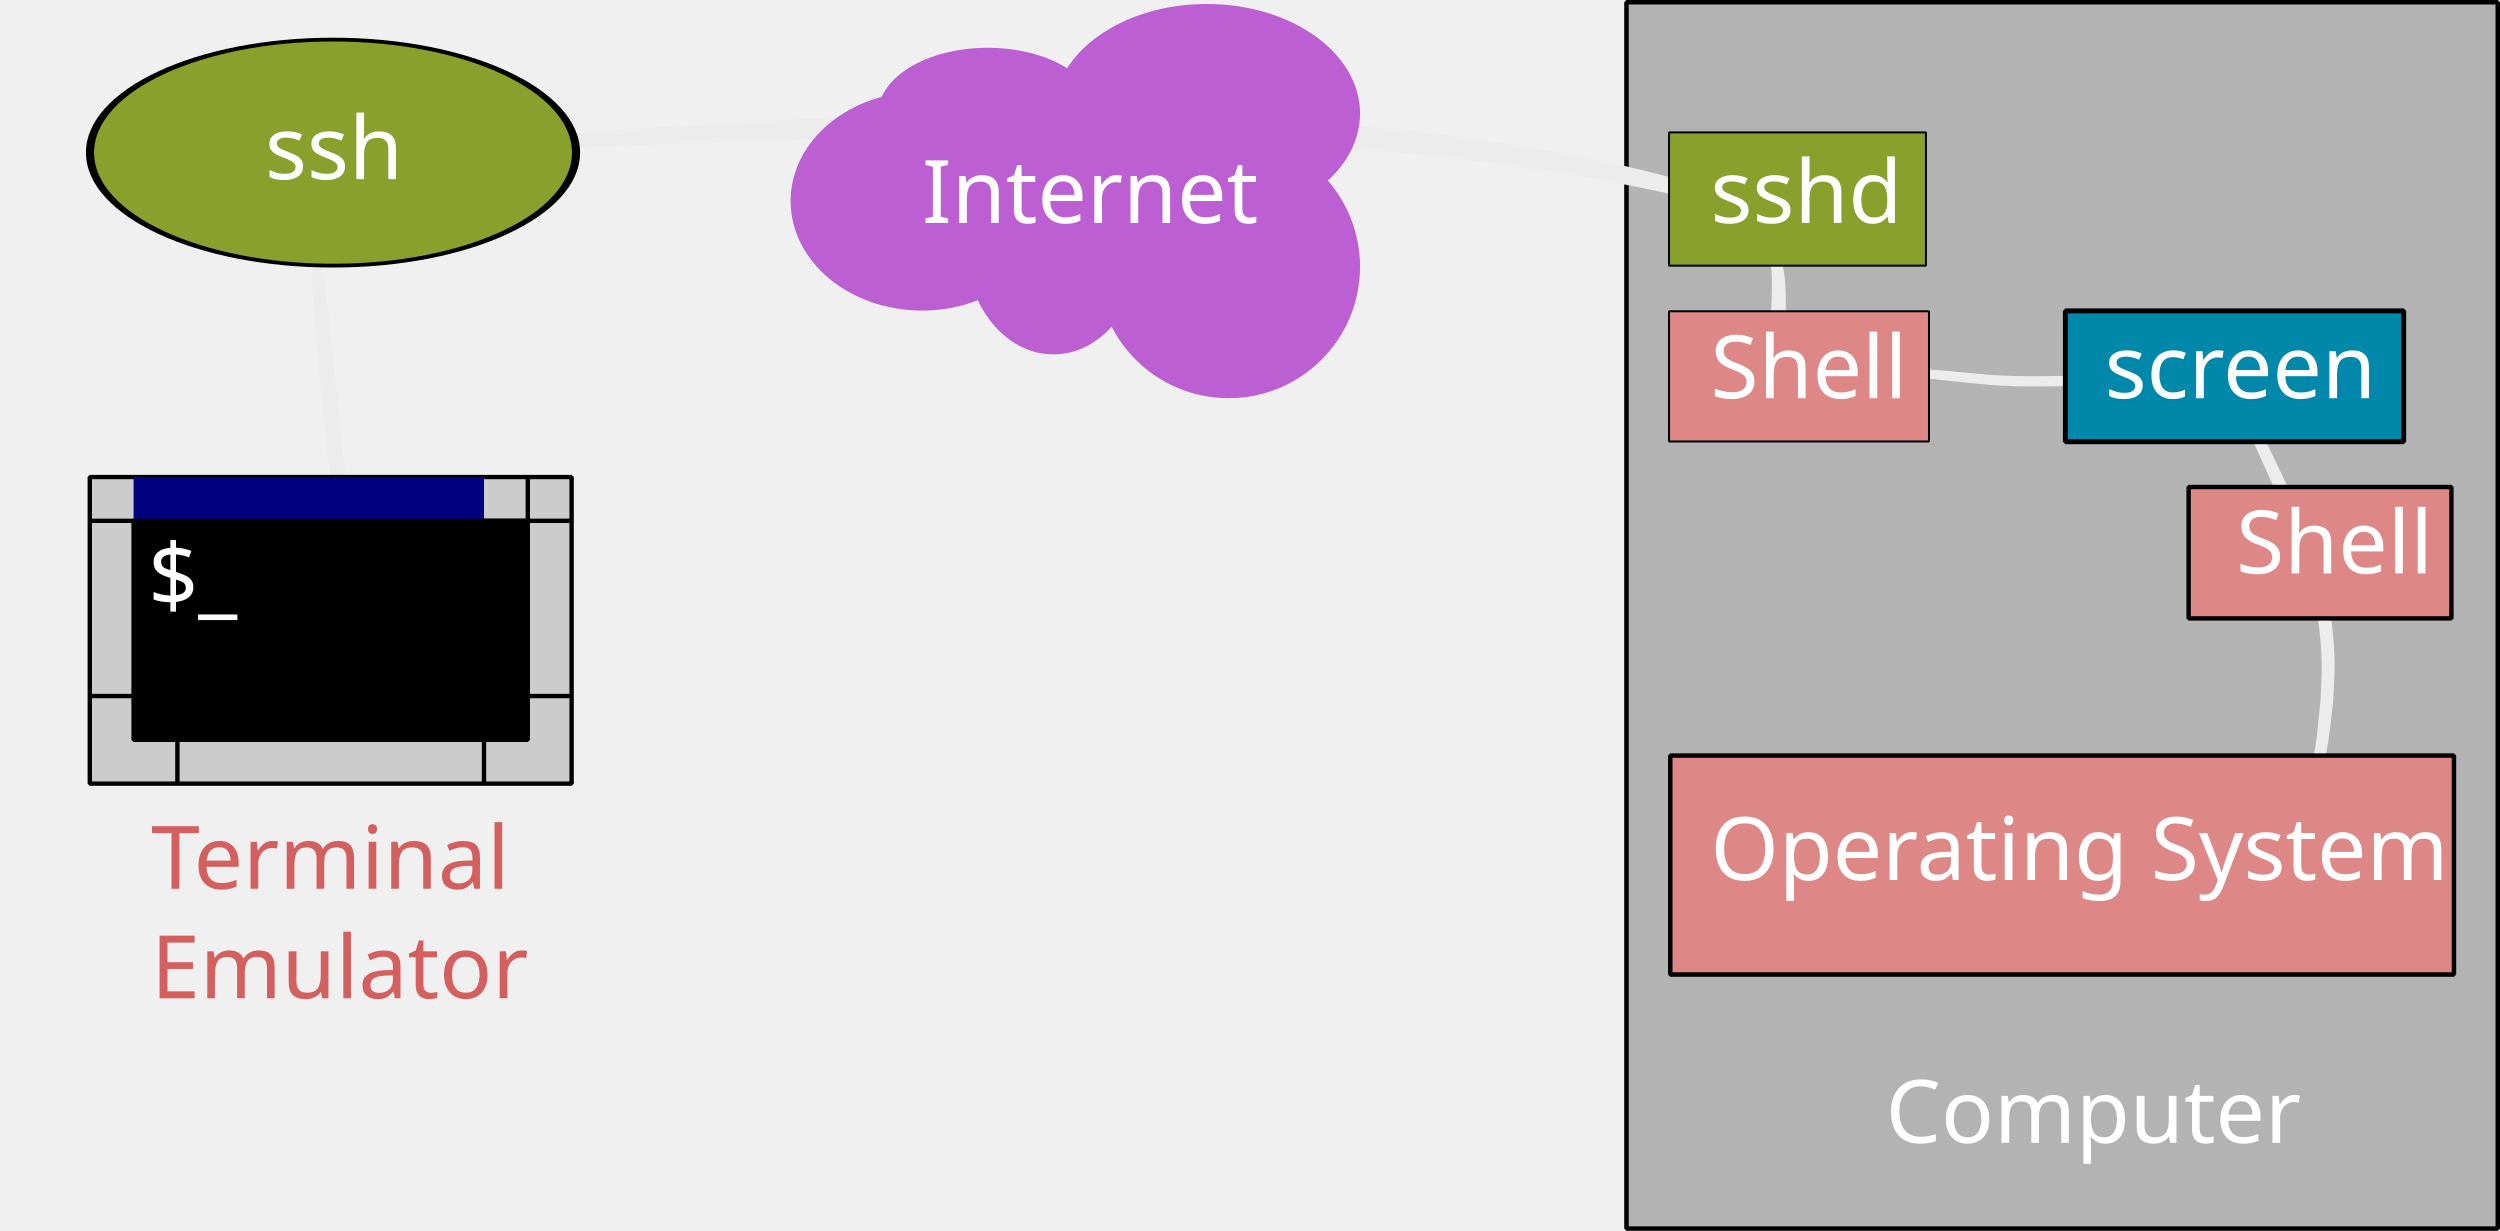
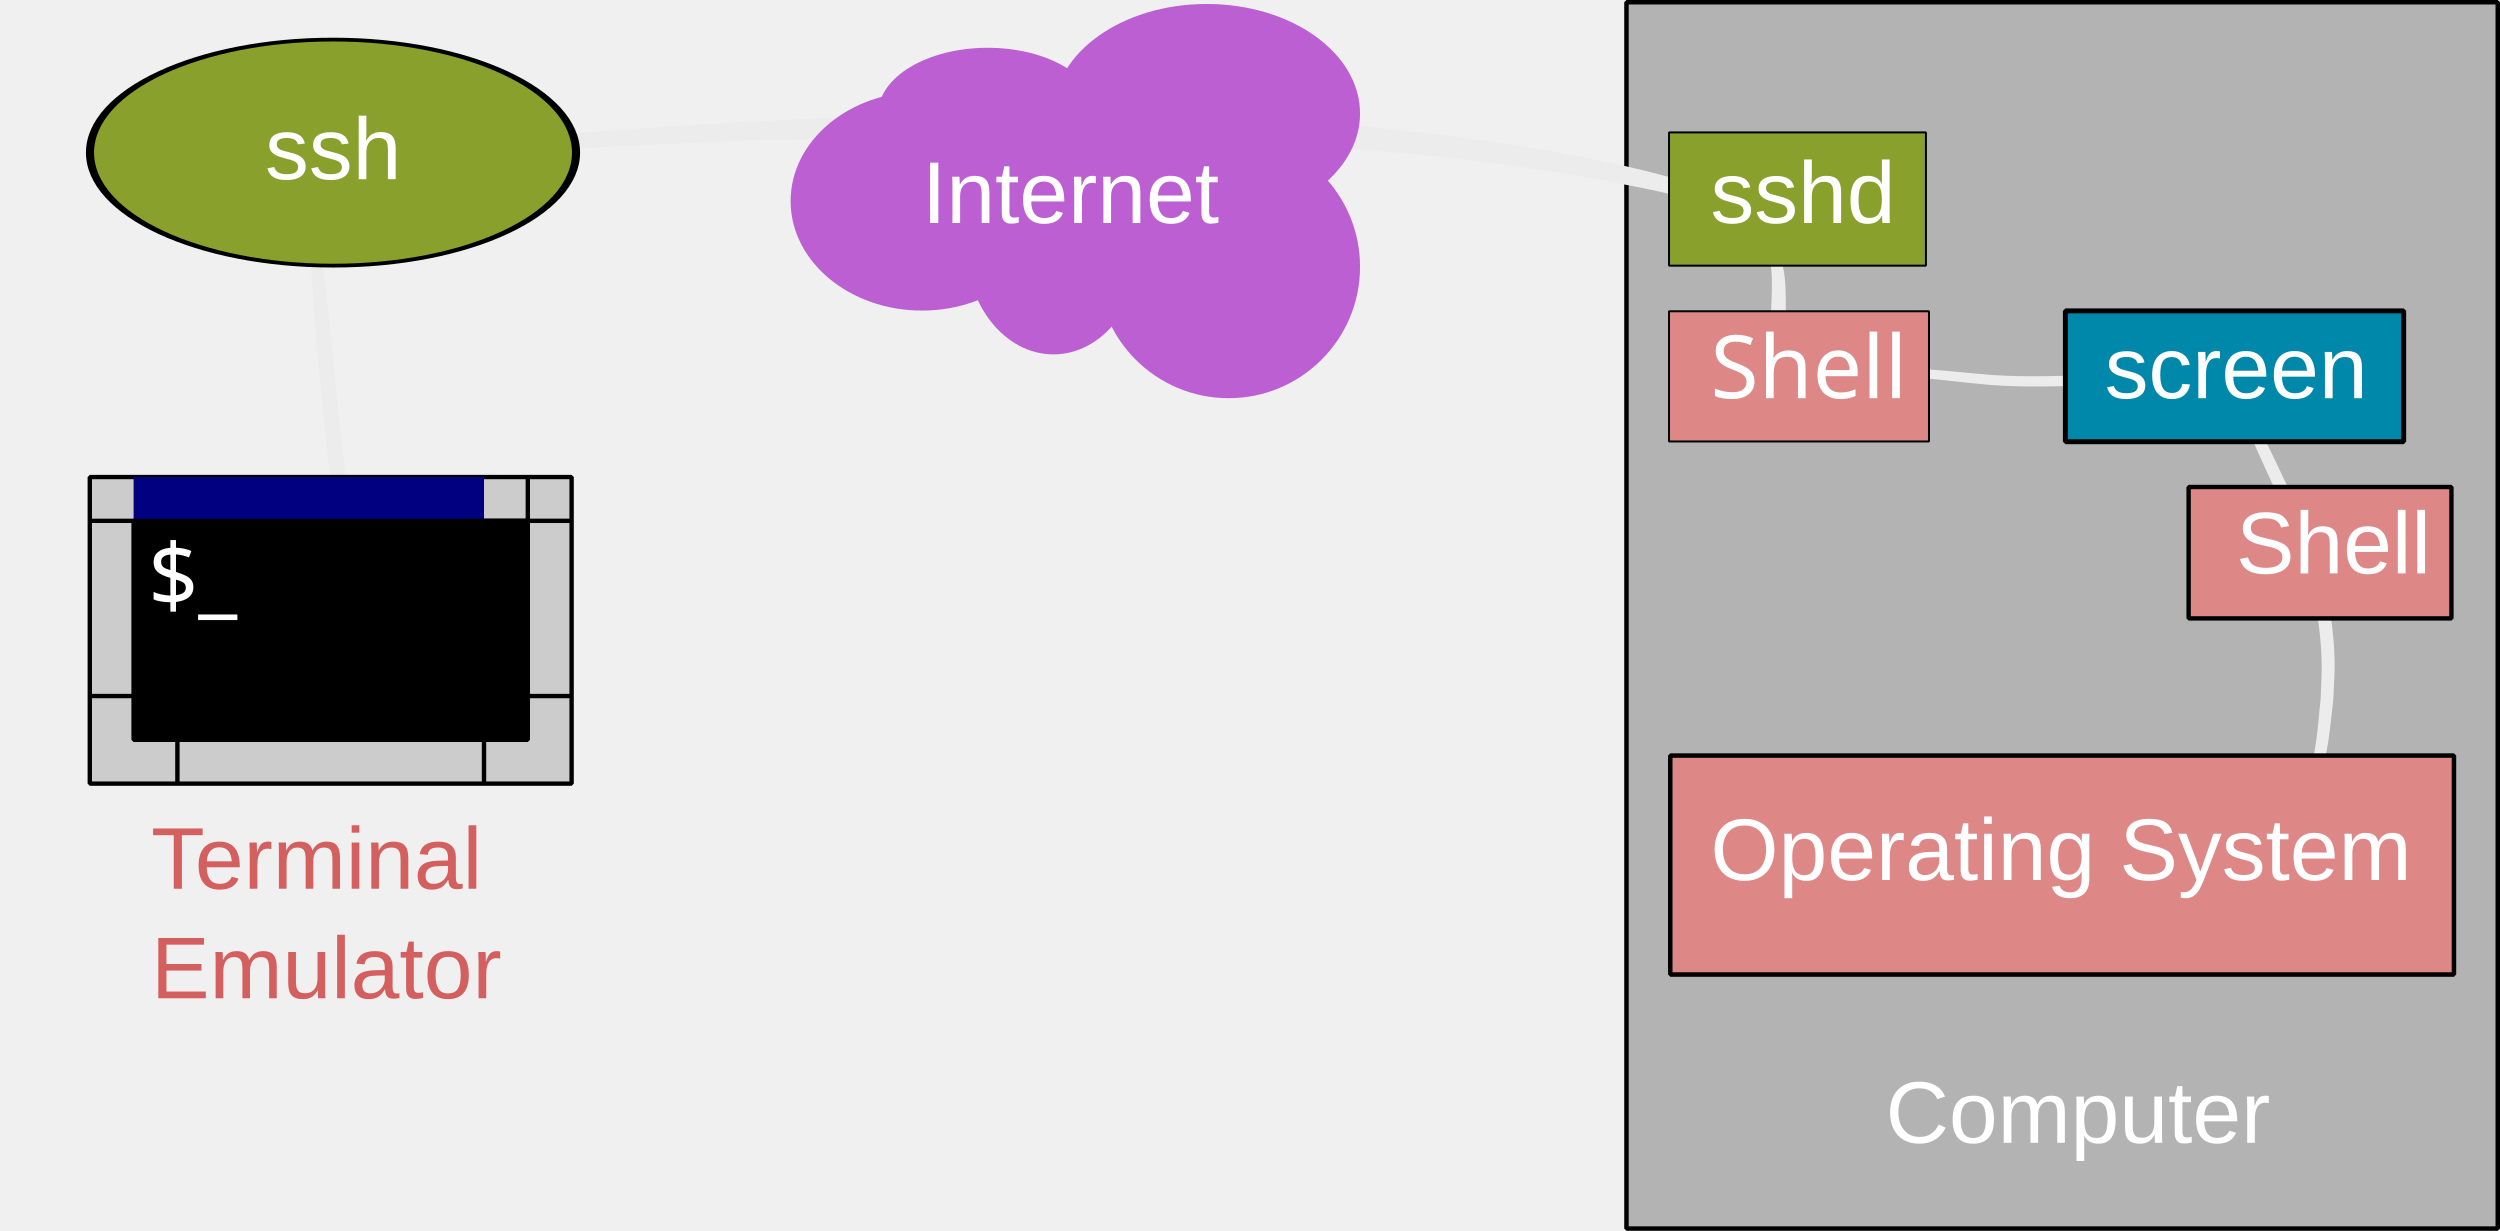
<svg xmlns="http://www.w3.org/2000/svg" width="570.756" height="281" id="svg2" version="1.1">
  <defs id="defs4">
    </defs>
  <g id="layer1" transform="translate(-99.5,-91.45568)">
    <rect style="fill:#b3b3b3;fill-opacity:1;stroke:#000000;stroke-width:1.023;stroke-linecap:round;stroke-linejoin:bevel;stroke-opacity:1" id="rect3022" width="198.92" height="279.977" x="470.825" y="91.967" />
    <path style="fill:#ececec;fill-opacity:1;stroke:#000000;stroke-linecap:round;stroke-linejoin:bevel;stroke-opacity:0" id="path3897" d="m 435.226,84.167 c 6.617,0.052 13.188,0.961 19.78,1.463 7.48,0.474 14.977,0.226 22.462,0.013 4.511,-0.096 9.033,-0.305 13.543,-0.055 1.158,0.137 1.65,0.037 0.356,1.876 -0.277,0.393 -1.345,-0.582 -1.461,-0.699 -0.009,-0.002 0.023,-0.124 0.032,-0.122 l 0,0 c 0.669,-2.271 2.854,1.289 0.521,0.93 -4.115,0.032 -8.228,0.149 -12.338,0.337 -7.946,0.313 -15.914,0.575 -23.854,-0.039 -6.516,-0.56 -12.997,-1.429 -19.515,-1.967 -0.123,-0.034 0.353,-1.77 0.476,-1.736 z" transform="translate(99.5,91.45568)" />
    <path style="fill:#ececec;fill-opacity:1;stroke:#000000;stroke-linecap:round;stroke-linejoin:bevel;stroke-opacity:0" id="path3901" d="m 513.069,92.097 c 4.371,8.898 8.749,17.783 12.752,26.855 3.729,8.858 6.27,18.179 6.969,27.786 0.41,5.637 0.149,7.713 -0.116,13.263 -0.866,6.802 -1.17,15.582 -5.327,21.397 -0.536,0.75 -1.244,1.361 -1.866,2.042 -0.687,0.416 -1.322,0.935 -2.062,1.249 -2.31,0.979 -5.34,0.697 -7.191,-1.089 -0.252,-0.243 -0.409,-0.568 -0.613,-0.852 -0.17,-1.103 -0.296,-0.608 0.357,-1.49 0.021,-0.052 0.755,0.242 0.734,0.293 l 0,0 c 0.243,0.024 0.122,-0.022 0.336,0.195 1.34,1.065 3.208,1.789 4.914,1.182 0.573,-0.204 1.066,-0.585 1.599,-0.878 0.52,-0.56 1.119,-1.057 1.561,-1.681 3.81,-5.383 3.92,-14.205 4.67,-20.476 0.214,-5.327 0.448,-7.466 0.041,-12.865 -0.704,-9.358 -3.188,-18.431 -6.784,-27.076 -3.939,-9.116 -8.374,-18.019 -12.023,-27.255 -0.042,-0.145 2.004,-0.745 2.046,-0.6 z" transform="translate(99.5,91.45568)" />
    <path style="fill:#ececec;fill-opacity:1;stroke:#000000;stroke-linecap:round;stroke-linejoin:bevel;stroke-opacity:0" id="path3984" d="m 73.329,57.122 c 1.672,13.858 3.025,27.751 4.465,41.634 1.088,11.147 2.542,22.242 4.539,33.261 0.02,0.081 -1.127,0.363 -1.147,0.282 l 0,0 c -0.793,-1.935 -1.771,-3.804 -2.38,-5.805 -0.794,-2.607 -1.3,-5.296 -1.815,-7.972 -1.4,-7.279 -1.85,-12.052 -2.755,-19.459 -1.415,-13.9 -2.697,-27.821 -3.434,-41.776 -0.012,-0.179 2.515,-0.344 2.527,-0.166 z" transform="translate(99.5,91.45568)" />
    <path style="fill:#ececec;fill-opacity:1;stroke:#000000;stroke-linecap:round;stroke-linejoin:bevel;stroke-opacity:0" id="path3914" d="m 206.707,123.95 c 19.834,-1.99 39.74,-3.242 59.631,-4.506 40.159,-2.056 80.454,-3.114 120.632,-0.868 8.584,0.48 17.147,1.281 25.721,1.922 20.568,2.006 41.088,4.856 61.204,9.671 6.432,1.54 14.262,3.731 20.57,6.301 1.452,0.592 2.796,1.42 4.194,2.13 0.352,0.477 1.203,0.858 1.056,1.432 -0.859,3.356 -7.145,0.782 -8.908,0.252 -0.048,-0.02 0.238,-0.699 0.286,-0.679 l 0,0 c 1.24,0.076 2.481,0.132 3.72,0.227 0.792,0.061 1.625,-0.028 2.372,0.243 0.471,0.171 0.876,0.573 1.108,1.017 0.167,0.32 -0.597,-0.407 -0.895,-0.61 -8.214,-2.873 -16.617,-4.858 -25.159,-6.548 -20.211,-3.999 -40.668,-6.626 -61.202,-8.27 -8.546,-0.558 -17.085,-1.239 -25.638,-1.673 -39.227,-1.989 -78.538,-1.538 -117.78,-0.339 -20.085,0.83 -40.161,1.968 -60.26,2.395 -0.148,0.046 -0.8,-2.051 -0.652,-2.097 z" />
    <path style="fill:#ececec;fill-opacity:1;stroke:#000000;stroke-width:0.725;stroke-linecap:round;stroke-linejoin:bevel;stroke-opacity:0" id="path3066" d="m 505.131,148.739 c 0.254,0.481 0.575,0.955 0.761,1.442 1.17,3.062 1.246,6.226 1.305,9.324 0.065,3.423 -0.085,5.604 -0.235,9.042 -0.156,3.684 -0.663,7.364 -0.789,11.049 -0.02,0.591 -0.023,1.183 0.008,1.774 0.012,0.22 0.32,0.457 0.123,0.658 -0.105,0.106 -0.345,-0.172 -0.518,-0.257 0.047,-0.022 0.727,0.283 0.68,0.305 l 0,0 c -0.537,0.042 -1.138,0.25 -1.611,0.126 -0.544,-0.142 -0.697,-0.491 -0.848,-0.77 -0.324,-0.598 -0.459,-1.217 -0.56,-1.831 -0.608,-3.688 0.036,-7.394 0.085,-11.083 0.144,-2.617 0.368,-6.367 0.442,-9.001 0.085,-3.043 0.197,-6.115 -0.523,-9.146 -0.11,-0.464 -0.315,-0.922 -0.473,-1.383 -0.038,-0.07 2.116,-0.318 2.154,-0.248 z" />
    <rect style="fill:#de8787;fill-opacity:1;stroke:#000000;stroke-width:1.026;stroke-linecap:round;stroke-linejoin:bevel;stroke-opacity:1" id="rect3026" width="178.917" height="49.989" x="480.826" y="263.953" />
    <g id="g3096">
      <rect y="162.517" x="480.541" height="29.726" width="59.349" id="rect3024" style="fill:#de8787;fill-opacity:1;stroke:#000000;stroke-width:0.456;stroke-linecap:round;stroke-linejoin:bevel;stroke-opacity:1" />
      <text id="text3041" y="182.362" x="490" style="font-size:20px;font-style:normal;font-variant:normal;font-weight:normal;font-stretch:normal;text-align:start;line-height:125%;letter-spacing:0px;word-spacing:0px;writing-mode:lr-tb;text-anchor:start;fill:#ffffff;fill-opacity:1;stroke:none;font-family:Trebuchet MS;-inkscape-font-specification:Trebuchet MS" xml:space="preserve">
        <tspan y="182.362" x="490" id="tspan3043">Shell</tspan>
      </text>
    </g>
-     <text xml:space="preserve" style="font-size:20px;font-style:normal;font-weight:normal;line-height:125%;letter-spacing:0px;word-spacing:0px;fill:#ffffff;fill-opacity:1;stroke:none;font-family:Trebuchet MS;-inkscape-font-specification:Trebuchet MS;font-stretch:normal;font-variant:normal;text-anchor:start;text-align:start;writing-mode:lr" x="490" y="292.362" id="text3045">
+     <text xml:space="preserve" style="font-size:20px;font-style:normal;font-weight:normal;line-height:125%;letter-spacing:0px;word-spacing:0px;fill:#ffffff;fill-opacity:1;stroke:none;font-family:Liberation Sans;-inkscape-font-specification:Liberation Sans;font-stretch:normal;font-variant:normal;text-anchor:start;text-align:start;writing-mode:lr" x="490" y="292.362" id="text3045">
      <tspan id="tspan3047" x="490" y="292.362">Operating System</tspan>
    </text>
-     <text xml:space="preserve" style="font-size:20px;font-style:normal;font-weight:normal;line-height:125%;letter-spacing:0px;word-spacing:0px;fill:#d35f5f;fill-opacity:1;stroke:none;font-family:Trebuchet MS;-inkscape-font-specification:Trebuchet MS;font-stretch:normal;font-variant:normal;text-anchor:start;text-align:start;writing-mode:lr" x="134" y="294.362" id="text3906">
+     <text xml:space="preserve" style="font-size:20px;font-style:normal;font-weight:normal;line-height:125%;letter-spacing:0px;word-spacing:0px;fill:#d35f5f;fill-opacity:1;stroke:none;font-family:Liberation Sans;-inkscape-font-specification:Liberation Sans;font-stretch:normal;font-variant:normal;text-anchor:start;text-align:start;writing-mode:lr" x="134" y="294.362" id="text3906">
      <tspan id="tspan3908" x="134" y="294.362">Terminal</tspan>
      <tspan x="134" y="319.362" id="tspan3927">Emulator</tspan>
    </text>
-     <text xml:space="preserve" style="font-size:20px;font-style:normal;font-weight:normal;line-height:125%;letter-spacing:0px;word-spacing:0px;fill:#ffffff;fill-opacity:1;stroke:none;font-family:Trebuchet MS;-inkscape-font-specification:Trebuchet MS;font-stretch:normal;font-variant:normal;text-anchor:start;text-align:start;writing-mode:lr" x="530" y="352.362" id="text3910">
+     <text xml:space="preserve" style="font-size:20px;font-style:normal;font-weight:normal;line-height:125%;letter-spacing:0px;word-spacing:0px;fill:#ffffff;fill-opacity:1;stroke:none;font-family:Liberation Sans;-inkscape-font-specification:Liberation Sans;font-stretch:normal;font-variant:normal;text-anchor:start;text-align:start;writing-mode:lr" x="530" y="352.362" id="text3910">
      <tspan id="tspan3912" x="530" y="352.362">Computer</tspan>
    </text>
    <g id="g3929" transform="translate(0,98)">
      <rect y="102.362" x="120" height="70" width="110" id="rect2987" style="fill:#cccccc;fill-opacity:1;stroke:#000000;stroke-linecap:round;stroke-linejoin:bevel;stroke-opacity:1" />
      <rect y="112.362" x="130" height="50" width="90" id="rect2991" style="fill:#000000;fill-opacity:1;stroke:#000000;stroke-linecap:round;stroke-linejoin:bevel;stroke-opacity:1" />
      <text id="text3002" y="131.943" x="133.332" style="font-size:20px;font-style:normal;font-weight:normal;line-height:125%;letter-spacing:0px;word-spacing:0px;fill:#ffffff;fill-opacity:1;stroke:none;font-family:Sans" xml:space="preserve">
        <tspan y="131.943" x="133.332" id="tspan3004">$_</tspan>
      </text>
      <rect transform="translate(99.5,91.45568)" y="10.906" x="30.5" height="10" width="80" id="rect3919" style="fill:#000080;fill-opacity:1;stroke:#000000;stroke-linecap:round;stroke-linejoin:bevel;stroke-opacity:0" />
      <path transform="translate(99.5,91.45568)" id="path3921" d="m 20.5,20.907 c 10,0 100,0 100,0 l 0,-10 0,0" style="fill:none;stroke:#000000;stroke-width:1px;stroke-linecap:butt;stroke-linejoin:miter;stroke-opacity:1" />
      <path transform="translate(99.5,91.45568)" id="path3923" d="m 120.5,20.907 10,0" style="fill:none;stroke:#000000;stroke-width:1px;stroke-linecap:butt;stroke-linejoin:miter;stroke-opacity:1" />
      <path transform="translate(99.5,91.45568)" id="path3925" d="m 20.5,60.907 110,0 -20,0 0,20 0,-20 -70,0 0,20" style="fill:none;stroke:#000000;stroke-width:1px;stroke-linecap:butt;stroke-linejoin:miter;stroke-opacity:1" />
    </g>
    <rect style="fill:#89a02c;fill-opacity:1;stroke:#000000;stroke-width:0.458;stroke-linecap:round;stroke-linejoin:bevel;stroke-opacity:1" id="rect3024-1" width="58.652" height="30.418" x="480.542" y="121.685" />
-     <text xml:space="preserve" style="font-size:20px;font-style:normal;font-variant:normal;font-weight:normal;font-stretch:normal;text-align:start;line-height:125%;letter-spacing:0px;word-spacing:0px;writing-mode:lr-tb;text-anchor:start;fill:#ffffff;fill-opacity:1;stroke:none;font-family:Trebuchet MS;-inkscape-font-specification:Trebuchet MS" x="490" y="142.362" id="text3041-7">
+     <text xml:space="preserve" style="font-size:20px;font-style:normal;font-variant:normal;font-weight:normal;font-stretch:normal;text-align:start;line-height:125%;letter-spacing:0px;word-spacing:0px;writing-mode:lr;text-anchor:start;fill:#ffffff;fill-opacity:1;stroke:none;font-family:Liberation Sans;-inkscape-font-specification:Liberation Sans" x="490" y="142.362" id="text3041-7">
      <tspan id="tspan3043-4" x="490" y="142.362">sshd</tspan>
    </text>
    <path style="fill:#89a02c;fill-opacity:1;stroke:#000000;stroke-linecap:round;stroke-linejoin:bevel;stroke-opacity:1" id="path3978" d="m 110.5,50.907 c 0,16.569 -13.431,30 -30,30 -16.569,0 -30,-13.431 -30,-30 0,-16.569 13.431,-30 30,-30 16.569,0 30,13.431 30,30 z" transform="matrix(1.849305,0,0,0.860145,26.65941,82.51017)" />
-     <text xml:space="preserve" style="font-size:20px;font-style:normal;font-weight:normal;line-height:125%;letter-spacing:0px;word-spacing:0px;fill:#ffffff;fill-opacity:1;stroke:none;font-family:Trebuchet MS;-inkscape-font-specification:Trebuchet MS;font-stretch:normal;font-variant:normal;text-anchor:start;text-align:start;writing-mode:lr" x="160" y="132.362" id="text3980">
+     <text xml:space="preserve" style="font-size:20px;font-style:normal;font-weight:normal;line-height:125%;letter-spacing:0px;word-spacing:0px;fill:#ffffff;fill-opacity:1;stroke:none;font-family:Liberation Sans;-inkscape-font-specification:Liberation Sans;font-stretch:normal;font-variant:normal;text-anchor:start;text-align:start;writing-mode:lr" x="160" y="132.362" id="text3980">
      <tspan id="tspan3982" x="160" y="132.362">ssh</tspan>
    </text>
    <g id="g4000" style="fill:#bc5fd3">
      <path transform="translate(99.5,91.45568)" d="m 240.5,45.907 c 0,13.807 -13.431,25 -30,25 -16.569,0 -30,-11.193 -30,-25 0,-13.807 13.431,-25 30,-25 16.569,0 30,11.193 30,25 z" id="path3986" style="fill:#bc5fd3;fill-opacity:1;stroke:#000000;stroke-linecap:round;stroke-linejoin:bevel;stroke-opacity:0" />
      <path transform="translate(99.5,91.45568)" d="m 250.5,25.907 c 0,8.284 -11.193,15 -25,15 -13.807,0 -25,-6.716 -25,-15 0,-8.284 11.193,-15 25,-15 13.807,0 25,6.716 25,15 z" id="path3988" style="fill:#bc5fd3;fill-opacity:1;stroke:#000000;stroke-linecap:round;stroke-linejoin:bevel;stroke-opacity:0" />
      <path transform="translate(99.5,91.45568)" d="m 260.5,55.907 c 0,13.807 -8.954,25 -20,25 -11.046,0 -20,-11.193 -20,-25 0,-13.807 8.954,-25 20,-25 11.046,0 20,11.193 20,25 z" id="path3990" style="fill:#bc5fd3;fill-opacity:1;stroke:#000000;stroke-linecap:round;stroke-linejoin:bevel;stroke-opacity:0" />
      <path transform="translate(99.5,91.45568)" d="m 280.5,45.907 c 0,8.284 -8.954,15 -20,15 -11.046,0 -20,-6.716 -20,-15 0,-8.284 8.954,-15 20,-15 11.046,0 20,6.716 20,15 z" id="path3992" style="fill:#bc5fd3;fill-opacity:1;stroke:#000000;stroke-linecap:round;stroke-linejoin:bevel;stroke-opacity:0" />
      <path transform="translate(99.5,91.45568)" d="m 310.5,25.907 c 0,13.807 -15.67,25 -35,25 -19.33,0 -35,-11.193 -35,-25 0,-13.807 15.67,-25 35,-25 19.33,0 35,11.193 35,25 z" id="path3994" style="fill:#bc5fd3;fill-opacity:1;stroke:#000000;stroke-linecap:round;stroke-linejoin:bevel;stroke-opacity:0" />
      <path transform="translate(99.5,91.45568)" d="m 310.5,60.907 c 0,16.569 -13.431,30 -30,30 -16.569,0 -30,-13.431 -30,-30 0,-16.569 13.431,-30 30,-30 16.569,0 30,13.431 30,30 z" id="path3998" style="fill:#bc5fd3;fill-opacity:1;stroke:#000000;stroke-linecap:round;stroke-linejoin:bevel;stroke-opacity:0" />
    </g>
-     <text xml:space="preserve" style="font-size:20px;font-style:normal;font-weight:normal;line-height:125%;letter-spacing:0px;word-spacing:0px;fill:#ffffff;fill-opacity:1;stroke:none;font-family:Trebuchet MS;-inkscape-font-specification:Trebuchet MS;font-stretch:normal;font-variant:normal;text-anchor:start;text-align:start;writing-mode:lr" x="310" y="142.362" id="text4008">
+     <text xml:space="preserve" style="font-size:20px;font-style:normal;font-weight:normal;line-height:125%;letter-spacing:0px;word-spacing:0px;fill:#ffffff;fill-opacity:1;stroke:none;font-family:Liberation Sans;-inkscape-font-specification:Liberation Sans;font-stretch:normal;font-variant:normal;text-anchor:start;text-align:start;writing-mode:lr" x="310" y="142.362" id="text4008">
      <tspan id="tspan4010" x="310" y="142.362">Internet</tspan>
    </text>
    <rect style="fill:#de8787;fill-opacity:1;stroke:#000000;stroke-linecap:round;stroke-linejoin:bevel;stroke-opacity:1" id="rect3117" width="60" height="30" x="599.167" y="202.64" />
    <rect style="fill:#0088aa;fill-opacity:1;stroke:#000000;stroke-width:1.132;stroke-linecap:round;stroke-linejoin:bevel;stroke-opacity:1" id="rect3887" width="77.229" height="29.868" x="571.038" y="162.428" />
-     <text xml:space="preserve" style="font-size:20px;font-style:normal;font-weight:normal;line-height:125%;letter-spacing:0px;word-spacing:0px;fill:#ffffff;fill-opacity:1;stroke:none;font-family:Sans" x="580" y="182.362" id="text3903">
-       <tspan id="tspan3905" x="580" y="182.362" style="font-style:normal;font-variant:normal;font-weight:normal;font-stretch:normal;font-family:Trebuchet MS;-inkscape-font-specification:Trebuchet MS">screen</tspan>
+     <text xml:space="preserve" style="font-size:20px;font-style:normal;font-weight:normal;line-height:125%;letter-spacing:0px;word-spacing:0px;fill:#ffffff;fill-opacity:1;stroke:none;font-family:Liberation Sans;-inkscape-font-specification:Liberation Sans;font-stretch:normal;font-variant:normal;text-anchor:start;text-align:start;writing-mode:lr" x="580" y="182.362" id="text3903">
+       <tspan id="tspan3905" x="580" y="182.362" style="font-style:normal;font-variant:normal;font-weight:normal;font-stretch:normal;font-family:Liberation Sans;-inkscape-font-specification:Liberation Sans;font-size:20px;text-anchor:start;text-align:start;writing-mode:lr;line-height:125%">screen</tspan>
    </text>
-     <text xml:space="preserve" style="font-size:20px;font-style:normal;font-weight:normal;line-height:125%;letter-spacing:0px;word-spacing:0px;fill:#ffffff;fill-opacity:1;stroke:none;font-family:Sans" x="610" y="222.362" id="text3915">
-       <tspan id="tspan3917" x="610" y="222.362" style="font-style:normal;font-variant:normal;font-weight:normal;font-stretch:normal;font-family:Trebuchet MS;-inkscape-font-specification:Trebuchet MS">Shell</tspan>
+     <text xml:space="preserve" style="font-size:20px;font-style:normal;font-weight:normal;line-height:125%;letter-spacing:0px;word-spacing:0px;fill:#ffffff;fill-opacity:1;stroke:none;font-family:Liberation Sans;-inkscape-font-specification:Liberation Sans;font-stretch:normal;font-variant:normal;text-anchor:start;text-align:start;writing-mode:lr" x="610" y="222.362" id="text3915">
+       <tspan id="tspan3917" x="610" y="222.362" style="font-style:normal;font-variant:normal;font-weight:normal;font-stretch:normal;font-family:Liberation Sans;-inkscape-font-specification:Liberation Sans;font-size:20px;text-anchor:start;text-align:start;writing-mode:lr;line-height:125%">Shell</tspan>
    </text>
  </g>
</svg>
